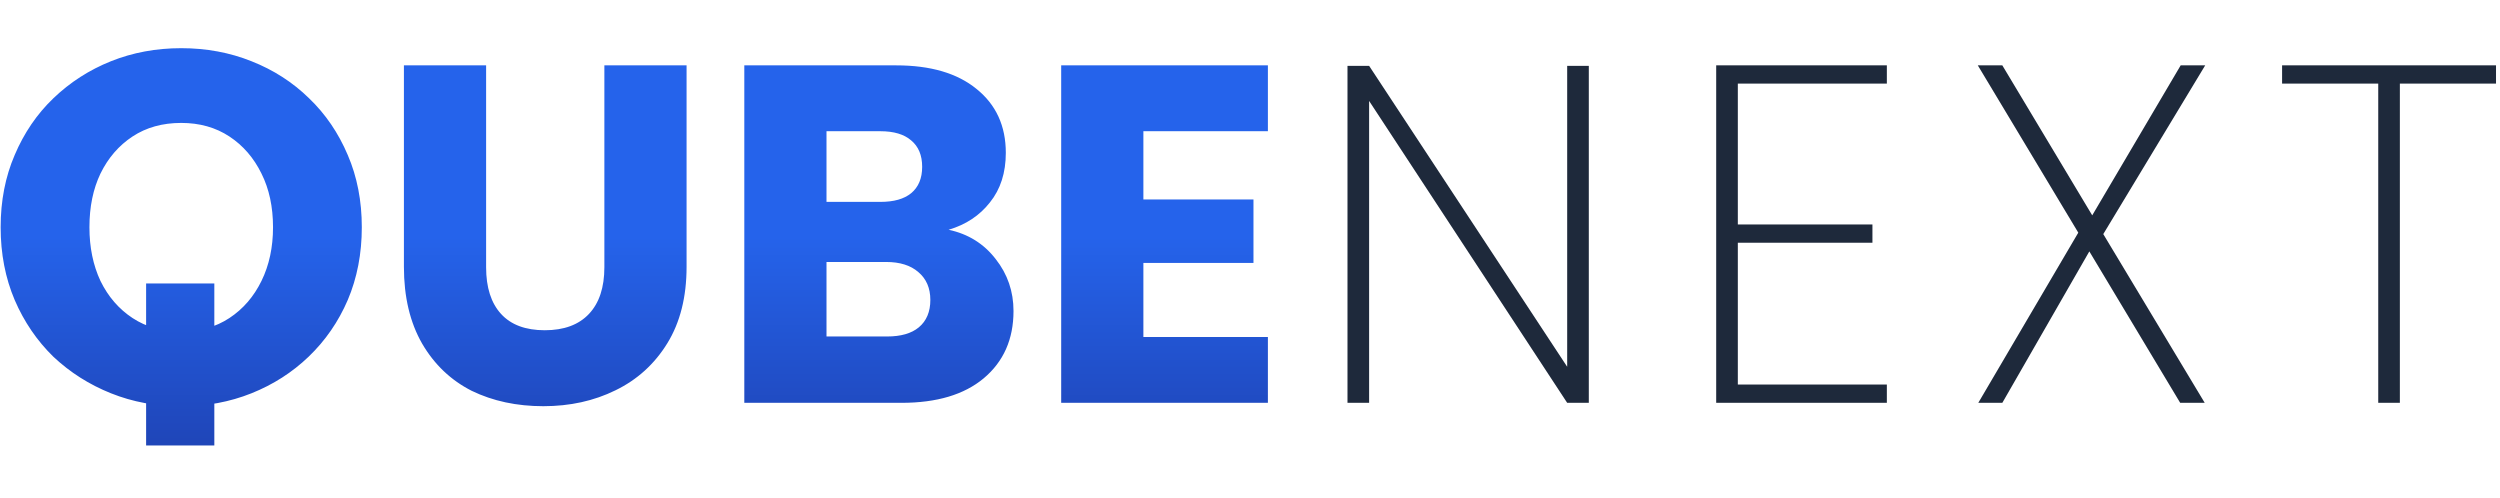
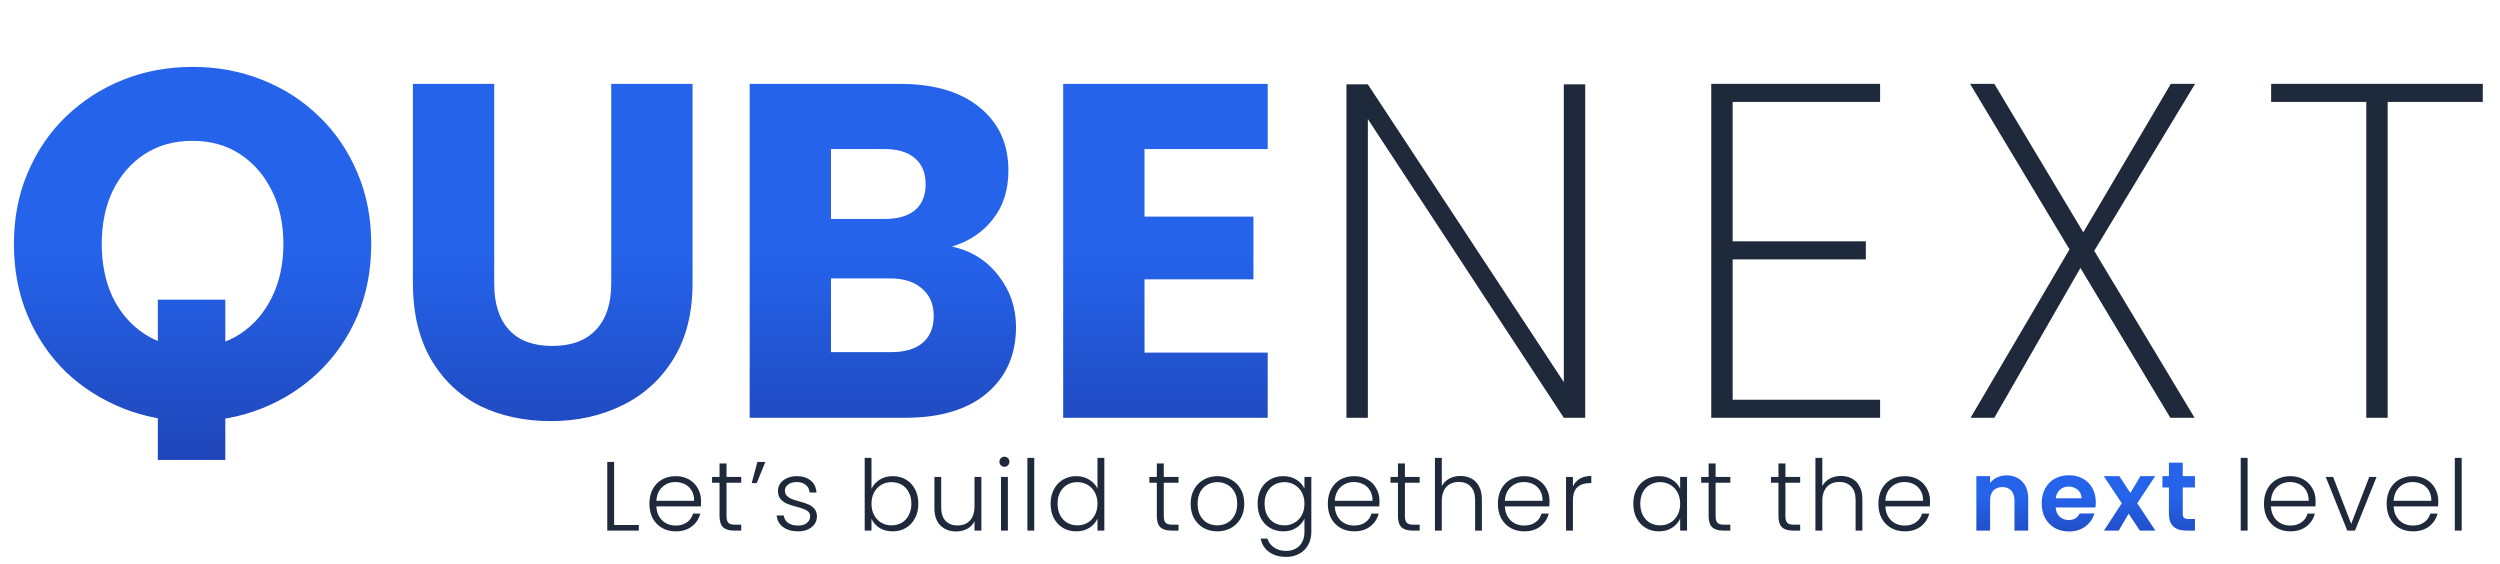
- <svg xmlns="http://www.w3.org/2000/svg" width="377" height="75" viewBox="0 0 373 60" fill="none">
-   <path d="M21.8 35.188H31.978V59.362H21.8V35.188ZM27.039 53.524C23.297 53.524 19.804 52.875 16.561 51.578C13.318 50.281 10.449 48.46 7.954 46.114C5.509 43.72 3.588 40.901 2.191 37.657C0.794 34.364 0.096 30.747 0.096 26.805C0.096 22.864 0.794 19.271 2.191 16.028C3.588 12.735 5.509 9.916 7.954 7.571C10.449 5.176 13.318 3.33 16.561 2.032C19.804 0.735 23.297 0.087 27.039 0.087C30.781 0.087 34.273 0.735 37.517 2.032C40.81 3.33 43.679 5.176 46.123 7.571C48.568 9.916 50.489 12.735 51.886 16.028C53.283 19.271 53.982 22.864 53.982 26.805C53.982 30.747 53.283 34.364 51.886 37.657C50.489 40.901 48.543 43.72 46.049 46.114C43.604 48.46 40.76 50.281 37.517 51.578C34.273 52.875 30.781 53.524 27.039 53.524ZM27.039 42.372C29.783 42.372 32.178 41.699 34.224 40.352C36.269 39.005 37.866 37.158 39.014 34.813C40.161 32.468 40.735 29.799 40.735 26.805C40.735 23.762 40.161 21.092 39.014 18.797C37.866 16.452 36.269 14.606 34.224 13.259C32.178 11.912 29.783 11.238 27.039 11.238C24.245 11.238 21.825 11.912 19.779 13.259C17.733 14.606 16.137 16.452 14.989 18.797C13.892 21.092 13.343 23.762 13.343 26.805C13.343 29.799 13.892 32.468 14.989 34.813C16.137 37.158 17.733 39.005 19.779 40.352C21.825 41.699 24.245 42.372 27.039 42.372ZM72.528 2.65V32.774C72.528 35.786 73.269 38.105 74.752 39.731C76.234 41.357 78.41 42.17 81.279 42.17C84.148 42.17 86.347 41.357 87.877 39.731C89.407 38.105 90.172 35.786 90.172 32.774V2.65H102.437V32.702C102.437 37.197 101.481 40.998 99.568 44.106C97.656 47.214 95.074 49.557 91.822 51.135C88.618 52.713 85.032 53.502 81.064 53.502C77.095 53.502 73.532 52.737 70.377 51.207C67.269 49.629 64.806 47.286 62.989 44.178C61.172 41.022 60.264 37.197 60.264 32.702V2.65H72.528ZM141.532 27.179C144.449 27.801 146.792 29.259 148.561 31.555C150.33 33.802 151.215 36.384 151.215 39.301C151.215 43.509 149.733 46.856 146.768 49.342C143.851 51.781 139.763 53 134.503 53H111.05V2.65H133.714C138.831 2.65 142.823 3.821 145.692 6.164C148.609 8.507 150.067 11.687 150.067 15.704C150.067 18.668 149.278 21.131 147.701 23.091C146.17 25.052 144.114 26.414 141.532 27.179ZM123.314 23.02H131.347C133.356 23.02 134.886 22.589 135.938 21.728C137.038 20.82 137.587 19.505 137.587 17.784C137.587 16.062 137.038 14.747 135.938 13.839C134.886 12.93 133.356 12.476 131.347 12.476H123.314V23.02ZM132.352 43.102C134.408 43.102 135.986 42.648 137.085 41.739C138.233 40.783 138.807 39.42 138.807 37.651C138.807 35.882 138.209 34.495 137.014 33.491C135.866 32.487 134.264 31.985 132.208 31.985H123.314V43.102H132.352ZM170.593 12.476V22.661H187.018V32.128H170.593V43.174H189.17V53H158.329V2.65H189.17V12.476H170.593Z" fill="url(#paint0_linear_404_1806)" />
-   <path d="M237.05 53H233.823L204.272 7.957V53H201.045V2.722H204.272L233.823 47.621V2.722H237.05V53ZM259.284 5.375V26.39H279.367V29.116H259.284V50.275H281.518V53H256.056V2.65H281.518V5.375H259.284ZM313.809 27.825L328.943 53H325.285L311.729 30.407L298.747 53H295.161L310.08 27.61L295.089 2.65H298.747L312.16 25.028L325.357 2.65H329.015L313.809 27.825ZM372.405 2.65V5.375H358.06V53H354.833V5.375H340.488V2.65H372.405Z" fill="#1E293B" />
+ <svg xmlns="http://www.w3.org/2000/svg" width="377" height="85" viewBox="0 0 377 85" fill="none">
+   <path d="M23.8 45.188H33.978V69.362H23.8V45.188ZM29.039 63.524C25.297 63.524 21.804 62.875 18.561 61.578C15.318 60.281 12.449 58.46 9.954 56.114C7.509 53.72 5.588 50.901 4.191 47.657C2.794 44.364 2.096 40.747 2.096 36.805C2.096 32.864 2.794 29.271 4.191 26.028C5.588 22.735 7.509 19.916 9.954 17.571C12.449 15.176 15.318 13.33 18.561 12.033C21.804 10.735 25.297 10.087 29.039 10.087C32.781 10.087 36.273 10.735 39.517 12.033C42.81 13.33 45.679 15.176 48.123 17.571C50.568 19.916 52.489 22.735 53.886 26.028C55.283 29.271 55.982 32.864 55.982 36.805C55.982 40.747 55.283 44.364 53.886 47.657C52.489 50.901 50.543 53.72 48.049 56.114C45.604 58.46 42.76 60.281 39.517 61.578C36.273 62.875 32.781 63.524 29.039 63.524ZM29.039 52.372C31.783 52.372 34.178 51.699 36.224 50.352C38.269 49.005 39.866 47.158 41.014 44.813C42.161 42.468 42.735 39.799 42.735 36.805C42.735 33.762 42.161 31.092 41.014 28.797C39.866 26.452 38.269 24.606 36.224 23.259C34.178 21.912 31.783 21.238 29.039 21.238C26.245 21.238 23.825 21.912 21.779 23.259C19.733 24.606 18.137 26.452 16.989 28.797C15.892 31.092 15.343 33.762 15.343 36.805C15.343 39.799 15.892 42.468 16.989 44.813C18.137 47.158 19.733 49.005 21.779 50.352C23.825 51.699 26.245 52.372 29.039 52.372ZM74.528 12.65V42.774C74.528 45.786 75.269 48.105 76.752 49.731C78.234 51.357 80.41 52.17 83.279 52.17C86.148 52.17 88.347 51.357 89.877 49.731C91.407 48.105 92.172 45.786 92.172 42.774V12.65H104.437V42.702C104.437 47.197 103.481 50.998 101.568 54.106C99.656 57.214 97.074 59.557 93.822 61.135C90.618 62.713 87.032 63.502 83.064 63.502C79.095 63.502 75.532 62.737 72.377 61.207C69.269 59.629 66.806 57.286 64.989 54.178C63.172 51.022 62.264 47.197 62.264 42.702V12.65H74.528ZM143.532 37.179C146.449 37.801 148.792 39.259 150.561 41.555C152.33 43.802 153.215 46.384 153.215 49.301C153.215 53.509 151.733 56.856 148.768 59.342C145.851 61.781 141.763 63 136.503 63H113.05V12.65H135.714C140.831 12.65 144.823 13.821 147.692 16.164C150.609 18.507 152.067 21.687 152.067 25.704C152.067 28.668 151.278 31.131 149.701 33.091C148.17 35.052 146.114 36.414 143.532 37.179ZM125.314 33.02H133.347C135.356 33.02 136.886 32.589 137.938 31.728C139.038 30.82 139.587 29.505 139.587 27.784C139.587 26.062 139.038 24.747 137.938 23.839C136.886 22.93 135.356 22.476 133.347 22.476H125.314V33.02ZM134.352 53.102C136.408 53.102 137.986 52.648 139.085 51.739C140.233 50.783 140.807 49.42 140.807 47.651C140.807 45.882 140.209 44.495 139.014 43.491C137.866 42.487 136.264 41.985 134.208 41.985H125.314V53.102H134.352ZM172.593 22.476V32.661H189.018V42.128H172.593V53.174H191.17V63H160.329V12.65H191.17V22.476H172.593Z" fill="url(#paint0_linear_373_988)" />
+   <path d="M239.05 63H235.823L206.272 17.957V63H203.045V12.722H206.272L235.823 57.621V12.722H239.05V63ZM261.284 15.375V36.391H281.367V39.116H261.284V60.275H283.518V63H258.056V12.65H283.518V15.375H261.284ZM315.809 37.825L330.943 63H327.285L313.729 40.407L300.747 63H297.161L312.08 37.61L297.089 12.65H300.747L314.16 35.028L327.357 12.65H331.015L315.809 37.825ZM374.405 12.65V15.375H360.06V63H356.833V15.375H342.488V12.65H374.405Z" fill="#1E293B" />
+   <path d="M92.612 79.165H96.33V80.01H91.576V69.656H92.612V79.165ZM105.72 75.551C105.72 75.907 105.71 76.178 105.69 76.366H98.98C99.01 76.978 99.158 77.501 99.425 77.936C99.691 78.371 100.042 78.701 100.476 78.928C100.911 79.146 101.385 79.254 101.898 79.254C102.57 79.254 103.133 79.091 103.587 78.766C104.051 78.44 104.357 78 104.505 77.447H105.602C105.404 78.237 104.979 78.884 104.328 79.388C103.686 79.881 102.876 80.128 101.898 80.128C101.138 80.128 100.457 79.96 99.854 79.625C99.252 79.279 98.778 78.795 98.432 78.173C98.097 77.541 97.929 76.805 97.929 75.966C97.929 75.127 98.097 74.391 98.432 73.759C98.768 73.127 99.237 72.643 99.84 72.307C100.442 71.972 101.128 71.804 101.898 71.804C102.669 71.804 103.34 71.972 103.913 72.307C104.496 72.643 104.94 73.097 105.246 73.67C105.562 74.233 105.72 74.86 105.72 75.551ZM104.668 75.522C104.678 74.919 104.555 74.406 104.298 73.981C104.051 73.556 103.711 73.236 103.276 73.018C102.842 72.801 102.368 72.692 101.854 72.692C101.084 72.692 100.427 72.939 99.884 73.433C99.341 73.927 99.04 74.623 98.98 75.522H104.668ZM109.558 72.796V77.817C109.558 78.311 109.651 78.652 109.839 78.84C110.027 79.027 110.357 79.121 110.831 79.121H111.779V80.01H110.668C109.938 80.01 109.395 79.842 109.039 79.506C108.684 79.16 108.506 78.598 108.506 77.817V72.796H107.38V71.922H108.506V69.893H109.558V71.922H111.779V72.796H109.558ZM114.215 69.656H115.415L114.112 72.855H113.356L114.215 69.656ZM120.381 80.128C119.453 80.128 118.693 79.916 118.1 79.491C117.517 79.057 117.192 78.469 117.122 77.729H118.189C118.238 78.183 118.451 78.553 118.826 78.84C119.211 79.116 119.725 79.254 120.366 79.254C120.929 79.254 121.369 79.121 121.685 78.854C122.011 78.588 122.174 78.257 122.174 77.862C122.174 77.585 122.085 77.358 121.907 77.181C121.729 77.003 121.502 76.865 121.226 76.766C120.959 76.657 120.594 76.544 120.129 76.425C119.527 76.267 119.038 76.109 118.663 75.951C118.288 75.793 117.967 75.561 117.7 75.255C117.443 74.939 117.315 74.519 117.315 73.996C117.315 73.601 117.434 73.236 117.671 72.9C117.908 72.564 118.243 72.297 118.678 72.1C119.112 71.902 119.606 71.804 120.159 71.804C121.028 71.804 121.729 72.026 122.262 72.47C122.796 72.905 123.082 73.507 123.122 74.277H122.085C122.055 73.803 121.867 73.423 121.522 73.137C121.186 72.841 120.722 72.692 120.129 72.692C119.606 72.692 119.181 72.816 118.856 73.063C118.53 73.31 118.367 73.616 118.367 73.981C118.367 74.297 118.461 74.559 118.648 74.766C118.846 74.964 119.088 75.122 119.374 75.24C119.66 75.349 120.045 75.472 120.529 75.61C121.112 75.768 121.576 75.921 121.922 76.07C122.267 76.218 122.564 76.435 122.81 76.721C123.057 77.008 123.186 77.388 123.196 77.862C123.196 78.296 123.077 78.686 122.84 79.032C122.603 79.368 122.272 79.635 121.848 79.832C121.423 80.029 120.934 80.128 120.381 80.128ZM131.419 73.714C131.686 73.152 132.096 72.692 132.649 72.337C133.212 71.981 133.873 71.804 134.634 71.804C135.374 71.804 136.036 71.976 136.618 72.322C137.201 72.658 137.655 73.142 137.981 73.774C138.317 74.396 138.485 75.122 138.485 75.951C138.485 76.781 138.317 77.511 137.981 78.143C137.655 78.775 137.196 79.264 136.604 79.61C136.021 79.956 135.364 80.128 134.634 80.128C133.863 80.128 133.197 79.956 132.634 79.61C132.081 79.254 131.676 78.795 131.419 78.232V80.01H130.397V69.049H131.419V73.714ZM137.433 75.951C137.433 75.28 137.3 74.702 137.033 74.218C136.776 73.724 136.421 73.349 135.967 73.092C135.512 72.836 134.999 72.707 134.426 72.707C133.873 72.707 133.365 72.841 132.9 73.107C132.446 73.374 132.086 73.754 131.819 74.248C131.553 74.741 131.419 75.314 131.419 75.966C131.419 76.618 131.553 77.19 131.819 77.684C132.086 78.178 132.446 78.558 132.9 78.825C133.365 79.091 133.873 79.225 134.426 79.225C134.999 79.225 135.512 79.096 135.967 78.84C136.421 78.573 136.776 78.193 137.033 77.699C137.3 77.195 137.433 76.613 137.433 75.951ZM147.992 71.922V80.01H146.955V78.588C146.718 79.091 146.352 79.477 145.859 79.743C145.365 80.01 144.812 80.143 144.2 80.143C143.232 80.143 142.442 79.847 141.83 79.254C141.217 78.652 140.911 77.783 140.911 76.647V71.922H141.933V76.529C141.933 77.408 142.15 78.079 142.585 78.543C143.029 79.007 143.632 79.24 144.392 79.24C145.172 79.24 145.794 78.993 146.258 78.499C146.723 78.005 146.955 77.279 146.955 76.321V71.922H147.992ZM151.47 70.396C151.262 70.396 151.085 70.322 150.936 70.174C150.788 70.026 150.714 69.843 150.714 69.626C150.714 69.409 150.788 69.231 150.936 69.093C151.085 68.945 151.262 68.871 151.47 68.871C151.677 68.871 151.855 68.945 152.003 69.093C152.151 69.231 152.225 69.409 152.225 69.626C152.225 69.843 152.151 70.026 152.003 70.174C151.855 70.322 151.677 70.396 151.47 70.396ZM151.988 71.922V80.01H150.951V71.922H151.988ZM155.966 69.049V80.01H154.929V69.049H155.966ZM158.432 75.951C158.432 75.122 158.6 74.396 158.936 73.774C159.271 73.142 159.731 72.658 160.313 72.322C160.906 71.976 161.572 71.804 162.313 71.804C163.024 71.804 163.666 71.976 164.239 72.322C164.811 72.668 165.231 73.117 165.498 73.67V69.049H166.534V80.01H165.498V78.203C165.251 78.766 164.846 79.23 164.283 79.595C163.72 79.951 163.058 80.128 162.298 80.128C161.557 80.128 160.891 79.956 160.298 79.61C159.716 79.264 159.257 78.775 158.921 78.143C158.595 77.511 158.432 76.781 158.432 75.951ZM165.498 75.966C165.498 75.314 165.364 74.741 165.098 74.248C164.831 73.754 164.466 73.374 164.002 73.107C163.547 72.841 163.044 72.707 162.491 72.707C161.918 72.707 161.404 72.836 160.95 73.092C160.496 73.349 160.135 73.724 159.869 74.218C159.612 74.702 159.484 75.28 159.484 75.951C159.484 76.613 159.612 77.195 159.869 77.699C160.135 78.193 160.496 78.573 160.95 78.84C161.404 79.096 161.918 79.225 162.491 79.225C163.044 79.225 163.547 79.091 164.002 78.825C164.466 78.558 164.831 78.178 165.098 77.684C165.364 77.19 165.498 76.618 165.498 75.966ZM175.499 72.796V77.817C175.499 78.311 175.593 78.652 175.781 78.84C175.968 79.027 176.299 79.121 176.773 79.121H177.721V80.01H176.61C175.879 80.01 175.336 79.842 174.981 79.506C174.625 79.16 174.448 78.598 174.448 77.817V72.796H173.322V71.922H174.448V69.893H175.499V71.922H177.721V72.796H175.499ZM183.564 80.128C182.804 80.128 182.117 79.96 181.505 79.625C180.903 79.279 180.424 78.795 180.068 78.173C179.723 77.541 179.55 76.805 179.55 75.966C179.55 75.127 179.727 74.396 180.083 73.774C180.438 73.142 180.922 72.658 181.535 72.322C182.147 71.976 182.833 71.804 183.594 71.804C184.354 71.804 185.04 71.976 185.652 72.322C186.275 72.658 186.758 73.142 187.104 73.774C187.46 74.396 187.637 75.127 187.637 75.966C187.637 76.795 187.46 77.526 187.104 78.158C186.749 78.79 186.26 79.279 185.638 79.625C185.016 79.96 184.324 80.128 183.564 80.128ZM183.564 79.225C184.097 79.225 184.591 79.106 185.045 78.869C185.499 78.622 185.865 78.257 186.141 77.773C186.428 77.279 186.571 76.677 186.571 75.966C186.571 75.255 186.433 74.657 186.156 74.174C185.88 73.68 185.514 73.314 185.06 73.078C184.606 72.831 184.112 72.707 183.579 72.707C183.045 72.707 182.552 72.831 182.097 73.078C181.643 73.314 181.278 73.68 181.001 74.174C180.735 74.657 180.601 75.255 180.601 75.966C180.601 76.677 180.735 77.279 181.001 77.773C181.278 78.257 181.638 78.622 182.083 78.869C182.537 79.106 183.031 79.225 183.564 79.225ZM193.512 71.804C194.272 71.804 194.934 71.981 195.497 72.337C196.06 72.692 196.465 73.142 196.712 73.685V71.922H197.748V80.217C197.748 80.958 197.585 81.615 197.26 82.187C196.944 82.76 196.499 83.199 195.926 83.505C195.354 83.822 194.702 83.98 193.971 83.98C192.934 83.98 192.07 83.733 191.379 83.239C190.698 82.745 190.273 82.074 190.105 81.224H191.127C191.305 81.787 191.641 82.237 192.134 82.572C192.638 82.908 193.25 83.076 193.971 83.076C194.495 83.076 194.964 82.962 195.378 82.735C195.793 82.518 196.119 82.192 196.356 81.758C196.593 81.323 196.712 80.81 196.712 80.217V78.218C196.455 78.77 196.045 79.23 195.482 79.595C194.929 79.951 194.272 80.128 193.512 80.128C192.771 80.128 192.105 79.956 191.512 79.61C190.93 79.264 190.471 78.775 190.135 78.143C189.809 77.511 189.646 76.781 189.646 75.951C189.646 75.122 189.809 74.396 190.135 73.774C190.471 73.142 190.93 72.658 191.512 72.322C192.105 71.976 192.771 71.804 193.512 71.804ZM196.712 75.966C196.712 75.314 196.578 74.741 196.312 74.248C196.045 73.754 195.68 73.374 195.215 73.107C194.761 72.841 194.258 72.707 193.705 72.707C193.132 72.707 192.618 72.836 192.164 73.092C191.71 73.349 191.349 73.724 191.083 74.218C190.826 74.702 190.698 75.28 190.698 75.951C190.698 76.613 190.826 77.195 191.083 77.699C191.349 78.193 191.71 78.573 192.164 78.84C192.618 79.096 193.132 79.225 193.705 79.225C194.258 79.225 194.761 79.091 195.215 78.825C195.68 78.558 196.045 78.178 196.312 77.684C196.578 77.19 196.712 76.618 196.712 75.966ZM208.025 75.551C208.025 75.907 208.016 76.178 207.996 76.366H201.286C201.315 76.978 201.463 77.501 201.73 77.936C201.997 78.371 202.347 78.701 202.782 78.928C203.216 79.146 203.69 79.254 204.204 79.254C204.875 79.254 205.438 79.091 205.892 78.766C206.357 78.44 206.663 78 206.811 77.447H207.907C207.709 78.237 207.285 78.884 206.633 79.388C205.991 79.881 205.181 80.128 204.204 80.128C203.443 80.128 202.762 79.96 202.16 79.625C201.557 79.279 201.083 78.795 200.738 78.173C200.402 77.541 200.234 76.805 200.234 75.966C200.234 75.127 200.402 74.391 200.738 73.759C201.073 73.127 201.542 72.643 202.145 72.307C202.747 71.972 203.434 71.804 204.204 71.804C204.974 71.804 205.646 71.972 206.218 72.307C206.801 72.643 207.245 73.097 207.551 73.67C207.867 74.233 208.025 74.86 208.025 75.551ZM206.974 75.522C206.984 74.919 206.86 74.406 206.603 73.981C206.357 73.556 206.016 73.236 205.581 73.018C205.147 72.801 204.673 72.692 204.159 72.692C203.389 72.692 202.732 72.939 202.189 73.433C201.646 73.927 201.345 74.623 201.286 75.522H206.974ZM211.863 72.796V77.817C211.863 78.311 211.957 78.652 212.144 78.84C212.332 79.027 212.663 79.121 213.137 79.121H214.085V80.01H212.974C212.243 80.01 211.7 79.842 211.344 79.506C210.989 79.16 210.811 78.598 210.811 77.817V72.796H209.685V71.922H210.811V69.893H211.863V71.922H214.085V72.796H211.863ZM220.239 71.774C220.851 71.774 221.399 71.902 221.883 72.159C222.376 72.416 222.762 72.811 223.038 73.344C223.324 73.868 223.468 74.509 223.468 75.27V80.01H222.446V75.388C222.446 74.509 222.223 73.838 221.779 73.374C221.345 72.91 220.747 72.678 219.987 72.678C219.207 72.678 218.584 72.924 218.12 73.418C217.656 73.912 217.424 74.638 217.424 75.596V80.01H216.387V69.049H217.424V73.3C217.681 72.816 218.056 72.441 218.55 72.174C219.054 71.907 219.616 71.774 220.239 71.774ZM233.671 75.551C233.671 75.907 233.661 76.178 233.641 76.366H226.931C226.961 76.978 227.109 77.501 227.375 77.936C227.642 78.371 227.993 78.701 228.427 78.928C228.862 79.146 229.336 79.254 229.849 79.254C230.521 79.254 231.083 79.091 231.538 78.766C232.002 78.44 232.308 78 232.456 77.447H233.552C233.355 78.237 232.93 78.884 232.278 79.388C231.636 79.881 230.827 80.128 229.849 80.128C229.089 80.128 228.407 79.96 227.805 79.625C227.203 79.279 226.729 78.795 226.383 78.173C226.047 77.541 225.879 76.805 225.879 75.966C225.879 75.127 226.047 74.391 226.383 73.759C226.719 73.127 227.188 72.643 227.79 72.307C228.393 71.972 229.079 71.804 229.849 71.804C230.619 71.804 231.291 71.972 231.864 72.307C232.446 72.643 232.891 73.097 233.197 73.67C233.513 74.233 233.671 74.86 233.671 75.551ZM232.619 75.522C232.629 74.919 232.505 74.406 232.249 73.981C232.002 73.556 231.661 73.236 231.227 73.018C230.792 72.801 230.318 72.692 229.805 72.692C229.034 72.692 228.378 72.939 227.835 73.433C227.291 73.927 226.99 74.623 226.931 75.522H232.619ZM237.197 73.359C237.424 72.855 237.77 72.465 238.234 72.189C238.708 71.912 239.286 71.774 239.967 71.774V72.855H239.686C238.935 72.855 238.333 73.058 237.879 73.463C237.424 73.868 237.197 74.544 237.197 75.492V80.01H236.16V71.922H237.197V73.359ZM246.303 75.951C246.303 75.122 246.466 74.396 246.792 73.774C247.127 73.142 247.586 72.658 248.169 72.322C248.762 71.976 249.428 71.804 250.169 71.804C250.939 71.804 251.601 71.981 252.154 72.337C252.717 72.692 253.121 73.147 253.368 73.7V71.922H254.405V80.01H253.368V78.218C253.112 78.77 252.702 79.23 252.139 79.595C251.586 79.951 250.924 80.128 250.154 80.128C249.423 80.128 248.762 79.956 248.169 79.61C247.586 79.264 247.127 78.775 246.792 78.143C246.466 77.511 246.303 76.781 246.303 75.951ZM253.368 75.966C253.368 75.314 253.235 74.741 252.968 74.248C252.702 73.754 252.336 73.374 251.872 73.107C251.418 72.841 250.914 72.707 250.361 72.707C249.789 72.707 249.275 72.836 248.821 73.092C248.367 73.349 248.006 73.724 247.74 74.218C247.483 74.702 247.354 75.28 247.354 75.951C247.354 76.613 247.483 77.195 247.74 77.699C248.006 78.193 248.367 78.573 248.821 78.84C249.275 79.096 249.789 79.225 250.361 79.225C250.914 79.225 251.418 79.091 251.872 78.825C252.336 78.558 252.702 78.178 252.968 77.684C253.235 77.19 253.368 76.618 253.368 75.966ZM258.713 72.796V77.817C258.713 78.311 258.807 78.652 258.994 78.84C259.182 79.027 259.513 79.121 259.987 79.121H260.935V80.01H259.824C259.093 80.01 258.55 79.842 258.194 79.506C257.839 79.16 257.661 78.598 257.661 77.817V72.796H256.535V71.922H257.661V69.893H258.713V71.922H260.935V72.796H258.713ZM269.242 72.796V77.817C269.242 78.311 269.336 78.652 269.524 78.84C269.711 79.027 270.042 79.121 270.516 79.121H271.464V80.01H270.353C269.622 80.01 269.079 79.842 268.724 79.506C268.368 79.16 268.191 78.598 268.191 77.817V72.796H267.065V71.922H268.191V69.893H269.242V71.922H271.464V72.796H269.242ZM277.618 71.774C278.23 71.774 278.778 71.902 279.262 72.159C279.756 72.416 280.141 72.811 280.418 73.344C280.704 73.868 280.847 74.509 280.847 75.27V80.01H279.825V75.388C279.825 74.509 279.603 73.838 279.158 73.374C278.724 72.91 278.127 72.678 277.366 72.678C276.586 72.678 275.964 72.924 275.5 73.418C275.036 73.912 274.804 74.638 274.804 75.596V80.01H273.767V69.049H274.804V73.3C275.06 72.816 275.436 72.441 275.929 72.174C276.433 71.907 276.996 71.774 277.618 71.774ZM291.05 75.551C291.05 75.907 291.04 76.178 291.021 76.366H284.31C284.34 76.978 284.488 77.501 284.755 77.936C285.021 78.371 285.372 78.701 285.807 78.928C286.241 79.146 286.715 79.254 287.229 79.254C287.9 79.254 288.463 79.091 288.917 78.766C289.381 78.44 289.687 78 289.836 77.447H290.932C290.734 78.237 290.31 78.884 289.658 79.388C289.016 79.881 288.206 80.128 287.229 80.128C286.468 80.128 285.787 79.96 285.184 79.625C284.582 79.279 284.108 78.795 283.762 78.173C283.427 77.541 283.259 76.805 283.259 75.966C283.259 75.127 283.427 74.391 283.762 73.759C284.098 73.127 284.567 72.643 285.17 72.307C285.772 71.972 286.458 71.804 287.229 71.804C287.999 71.804 288.67 71.972 289.243 72.307C289.826 72.643 290.27 73.097 290.576 73.67C290.892 74.233 291.05 74.86 291.05 75.551ZM289.998 75.522C290.008 74.919 289.885 74.406 289.628 73.981C289.381 73.556 289.041 73.236 288.606 73.018C288.172 72.801 287.698 72.692 287.184 72.692C286.414 72.692 285.757 72.939 285.214 73.433C284.671 73.927 284.37 74.623 284.31 75.522H289.998ZM338.938 69.049V80.01H337.901V69.049H338.938ZM349.196 75.551C349.196 75.907 349.186 76.178 349.167 76.366H342.457C342.486 76.978 342.634 77.501 342.901 77.936C343.168 78.371 343.518 78.701 343.953 78.928C344.387 79.146 344.861 79.254 345.375 79.254C346.046 79.254 346.609 79.091 347.063 78.766C347.527 78.44 347.833 78 347.982 77.447H349.078C348.88 78.237 348.456 78.884 347.804 79.388C347.162 79.881 346.352 80.128 345.375 80.128C344.614 80.128 343.933 79.96 343.33 79.625C342.728 79.279 342.254 78.795 341.908 78.173C341.573 77.541 341.405 76.805 341.405 75.966C341.405 75.127 341.573 74.391 341.908 73.759C342.244 73.127 342.713 72.643 343.316 72.307C343.918 71.972 344.604 71.804 345.375 71.804C346.145 71.804 346.816 71.972 347.389 72.307C347.972 72.643 348.416 73.097 348.722 73.67C349.038 74.233 349.196 74.86 349.196 75.551ZM348.145 75.522C348.154 74.919 348.031 74.406 347.774 73.981C347.527 73.556 347.187 73.236 346.752 73.018C346.318 72.801 345.844 72.692 345.33 72.692C344.56 72.692 343.903 72.939 343.36 73.433C342.817 73.927 342.516 74.623 342.457 75.522H348.145ZM354.559 79.002L357.285 71.922H358.381L355.137 80.01H353.967L350.723 71.922H351.834L354.559 79.002ZM367.696 75.551C367.696 75.907 367.686 76.178 367.667 76.366H360.957C360.986 76.978 361.134 77.501 361.401 77.936C361.668 78.371 362.018 78.701 362.453 78.928C362.887 79.146 363.361 79.254 363.875 79.254C364.546 79.254 365.109 79.091 365.563 78.766C366.027 78.44 366.334 78 366.482 77.447H367.578C367.38 78.237 366.956 78.884 366.304 79.388C365.662 79.881 364.852 80.128 363.875 80.128C363.114 80.128 362.433 79.96 361.831 79.625C361.228 79.279 360.754 78.795 360.409 78.173C360.073 77.541 359.905 76.805 359.905 75.966C359.905 75.127 360.073 74.391 360.409 73.759C360.744 73.127 361.213 72.643 361.816 72.307C362.418 71.972 363.104 71.804 363.875 71.804C364.645 71.804 365.316 71.972 365.889 72.307C366.472 72.643 366.916 73.097 367.222 73.67C367.538 74.233 367.696 74.86 367.696 75.551ZM366.645 75.522C366.654 74.919 366.531 74.406 366.274 73.981C366.027 73.556 365.687 73.236 365.252 73.018C364.818 72.801 364.344 72.692 363.83 72.692C363.06 72.692 362.403 72.939 361.86 73.433C361.317 73.927 361.016 74.623 360.957 75.522H366.645ZM371.223 69.049V80.01H370.186V69.049H371.223Z" fill="#1E293B" />
+   <path d="M302.581 71.685C303.559 71.685 304.349 71.996 304.951 72.618C305.554 73.231 305.855 74.09 305.855 75.196V80.01H303.781V75.477C303.781 74.825 303.618 74.327 303.292 73.981C302.967 73.626 302.522 73.448 301.959 73.448C301.387 73.448 300.932 73.626 300.597 73.981C300.271 74.327 300.108 74.825 300.108 75.477V80.01H298.034V71.804H300.108V72.826C300.384 72.47 300.735 72.194 301.159 71.996C301.594 71.789 302.068 71.685 302.581 71.685ZM316.048 75.729C316.048 76.025 316.028 76.292 315.989 76.529H309.99C310.039 77.121 310.246 77.585 310.612 77.921C310.977 78.257 311.426 78.425 311.96 78.425C312.73 78.425 313.278 78.094 313.604 77.432H315.841C315.604 78.222 315.149 78.874 314.478 79.388C313.806 79.891 312.982 80.143 312.004 80.143C311.214 80.143 310.503 79.97 309.871 79.625C309.249 79.269 308.76 78.77 308.405 78.129C308.059 77.487 307.886 76.746 307.886 75.907C307.886 75.057 308.059 74.312 308.405 73.67C308.75 73.028 309.234 72.534 309.856 72.189C310.478 71.843 311.194 71.67 312.004 71.67C312.784 71.67 313.48 71.838 314.093 72.174C314.715 72.51 315.194 72.989 315.53 73.611C315.875 74.223 316.048 74.929 316.048 75.729ZM313.9 75.136C313.89 74.603 313.698 74.179 313.322 73.863C312.947 73.537 312.488 73.374 311.945 73.374C311.431 73.374 310.997 73.532 310.641 73.848C310.296 74.154 310.083 74.583 310.004 75.136H313.9ZM322.687 80.01L320.998 77.462L319.502 80.01H317.28L319.961 75.892L317.251 71.804H319.591L321.265 74.337L322.776 71.804H324.998L322.302 75.892L325.027 80.01H322.687ZM329.16 73.507V77.477C329.16 77.753 329.225 77.956 329.353 78.084C329.491 78.203 329.718 78.262 330.034 78.262H330.997V80.01H329.694C327.946 80.01 327.072 79.16 327.072 77.462V73.507H326.094V71.804H327.072V69.774H329.16V71.804H330.997V73.507H329.16Z" fill="url(#paint1_linear_373_988)" />
  <defs>
-     <linearGradient id="paint0_linear_404_1806" x1="186.5" y1="-10" x2="186.5" y2="65" gradientUnits="userSpaceOnUse">
+     <linearGradient id="paint0_linear_373_988" x1="188.5" y1="0" x2="188.5" y2="75" gradientUnits="userSpaceOnUse">
      <stop offset="0.51" stop-color="#2563EB" />
+       <stop offset="1" stop-color="#1E40AF" />
+     </linearGradient>
+     <linearGradient id="paint1_linear_373_988" x1="231.391" y1="66.01" x2="231.391" y2="84.01" gradientUnits="userSpaceOnUse">
+       <stop offset="0.495" stop-color="#2563EB" />
      <stop offset="1" stop-color="#1E40AF" />
    </linearGradient>
  </defs>
</svg>
